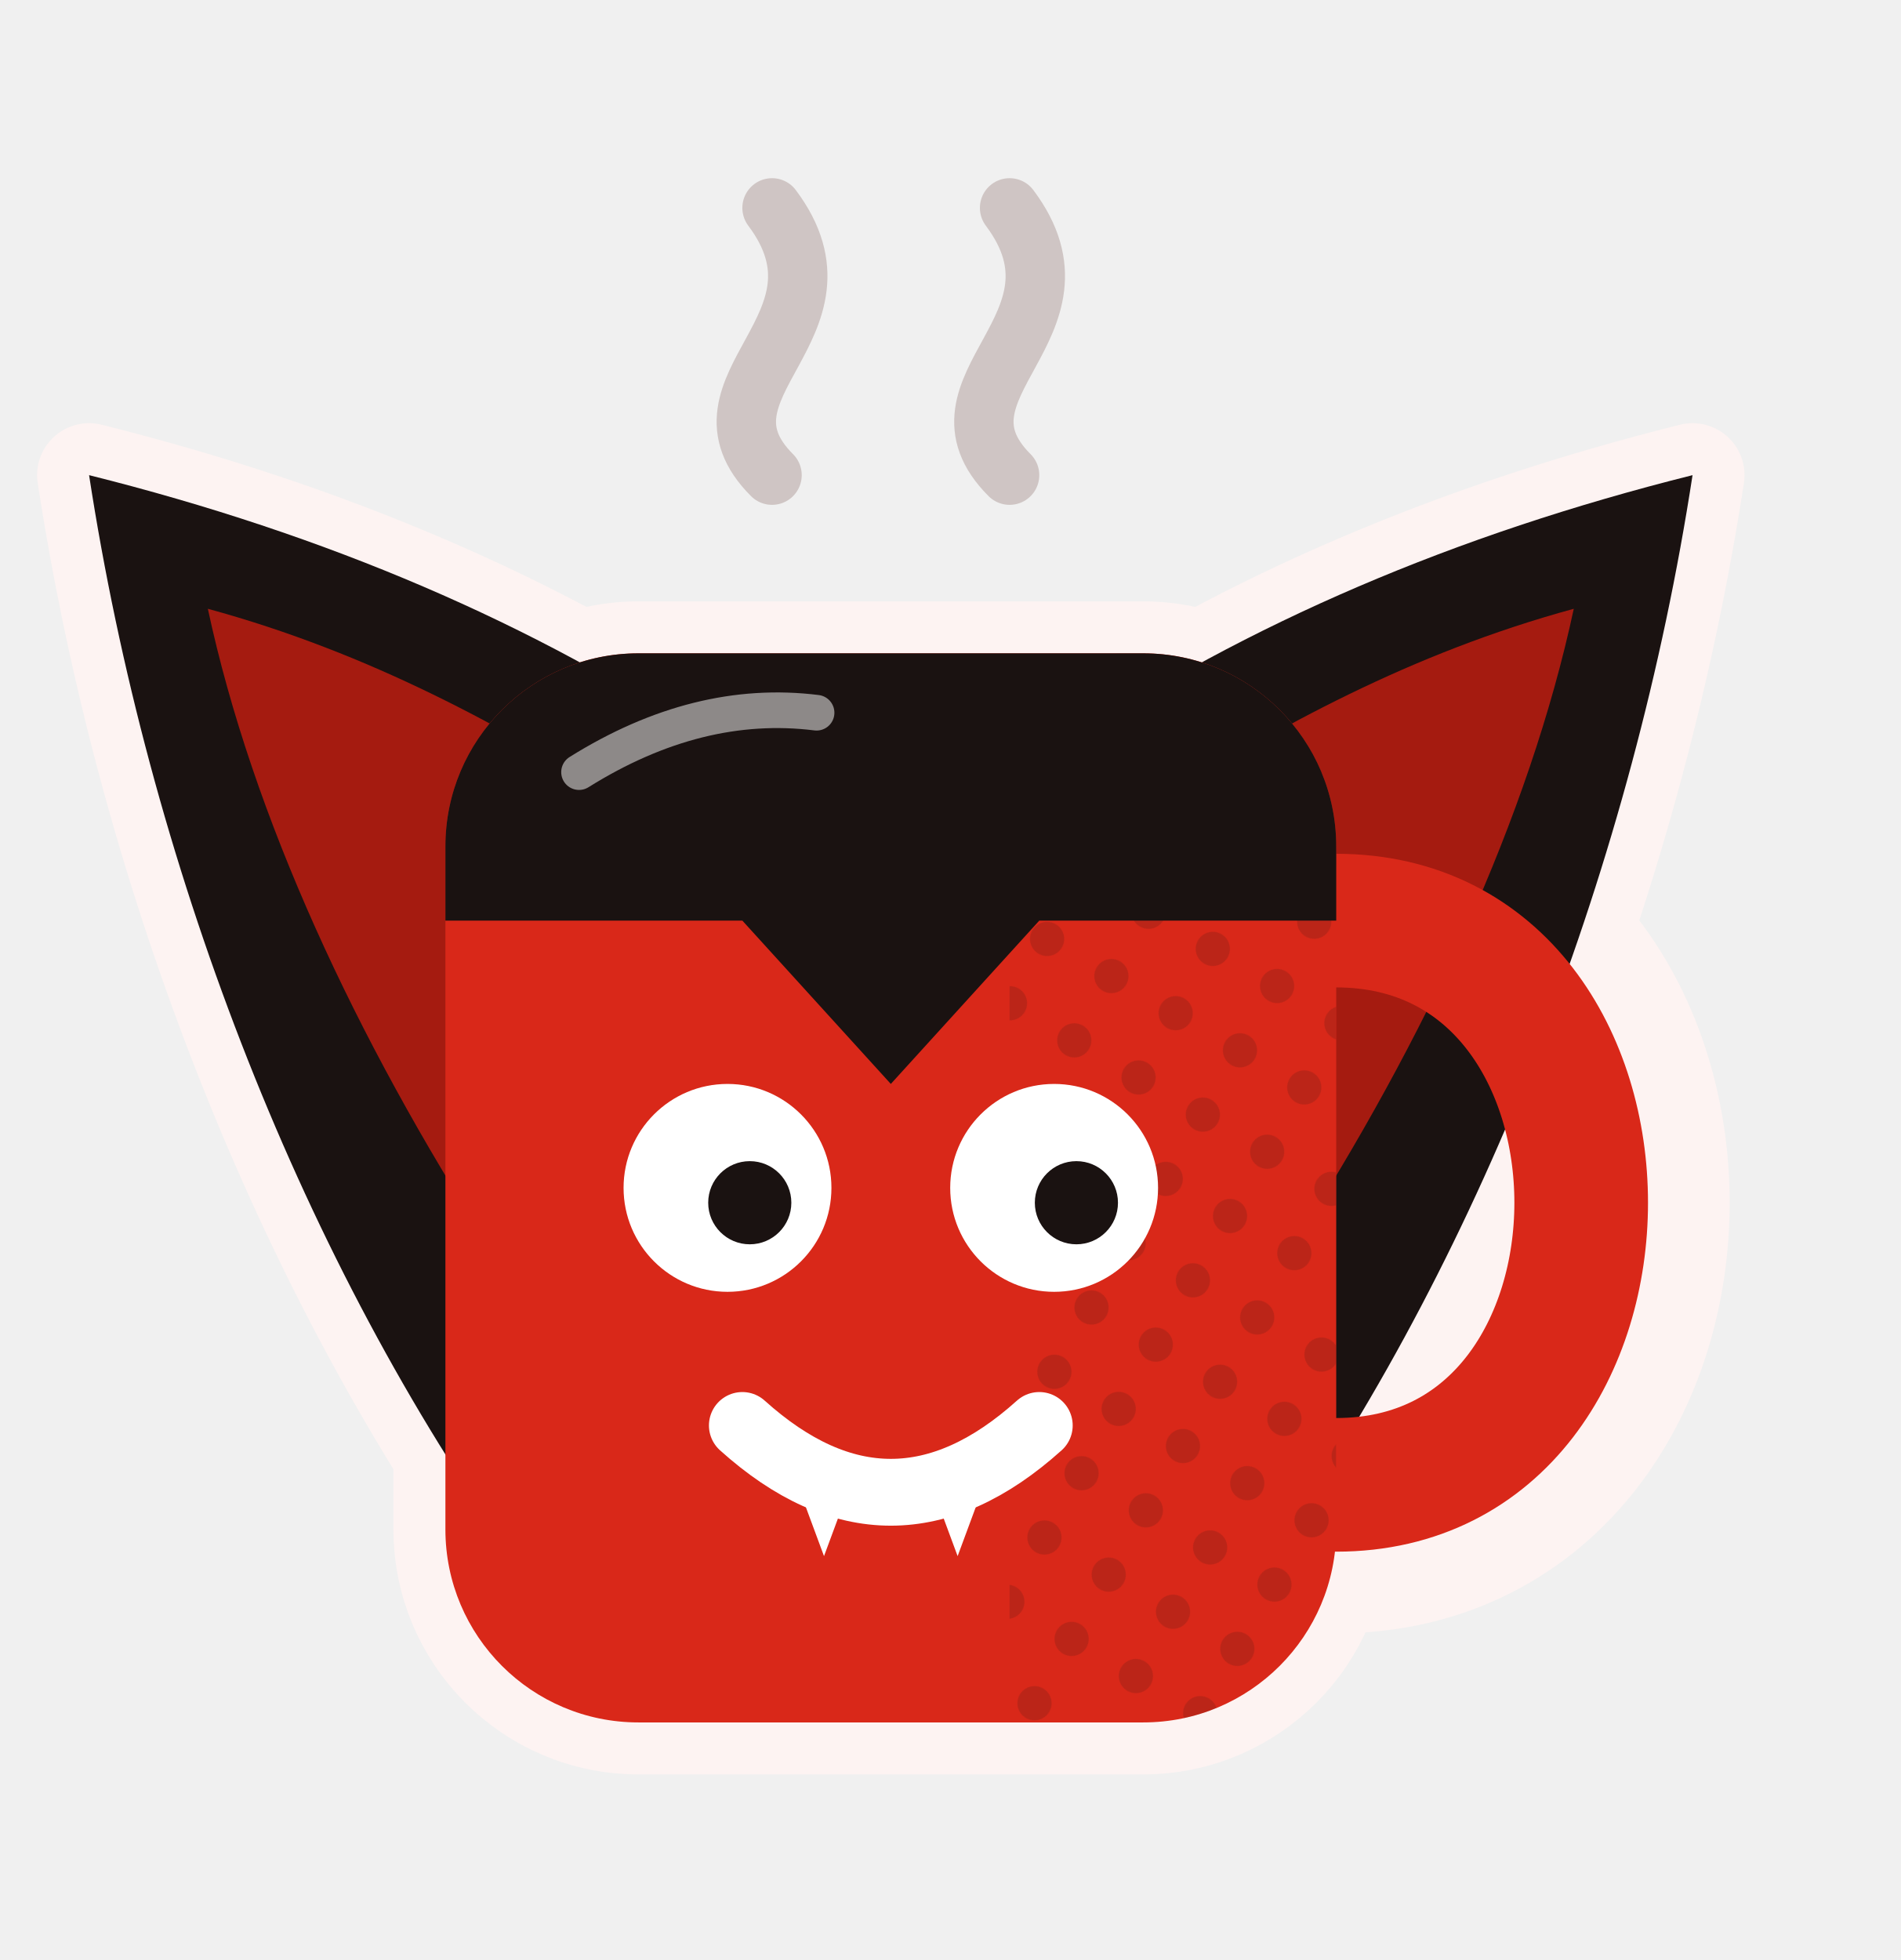
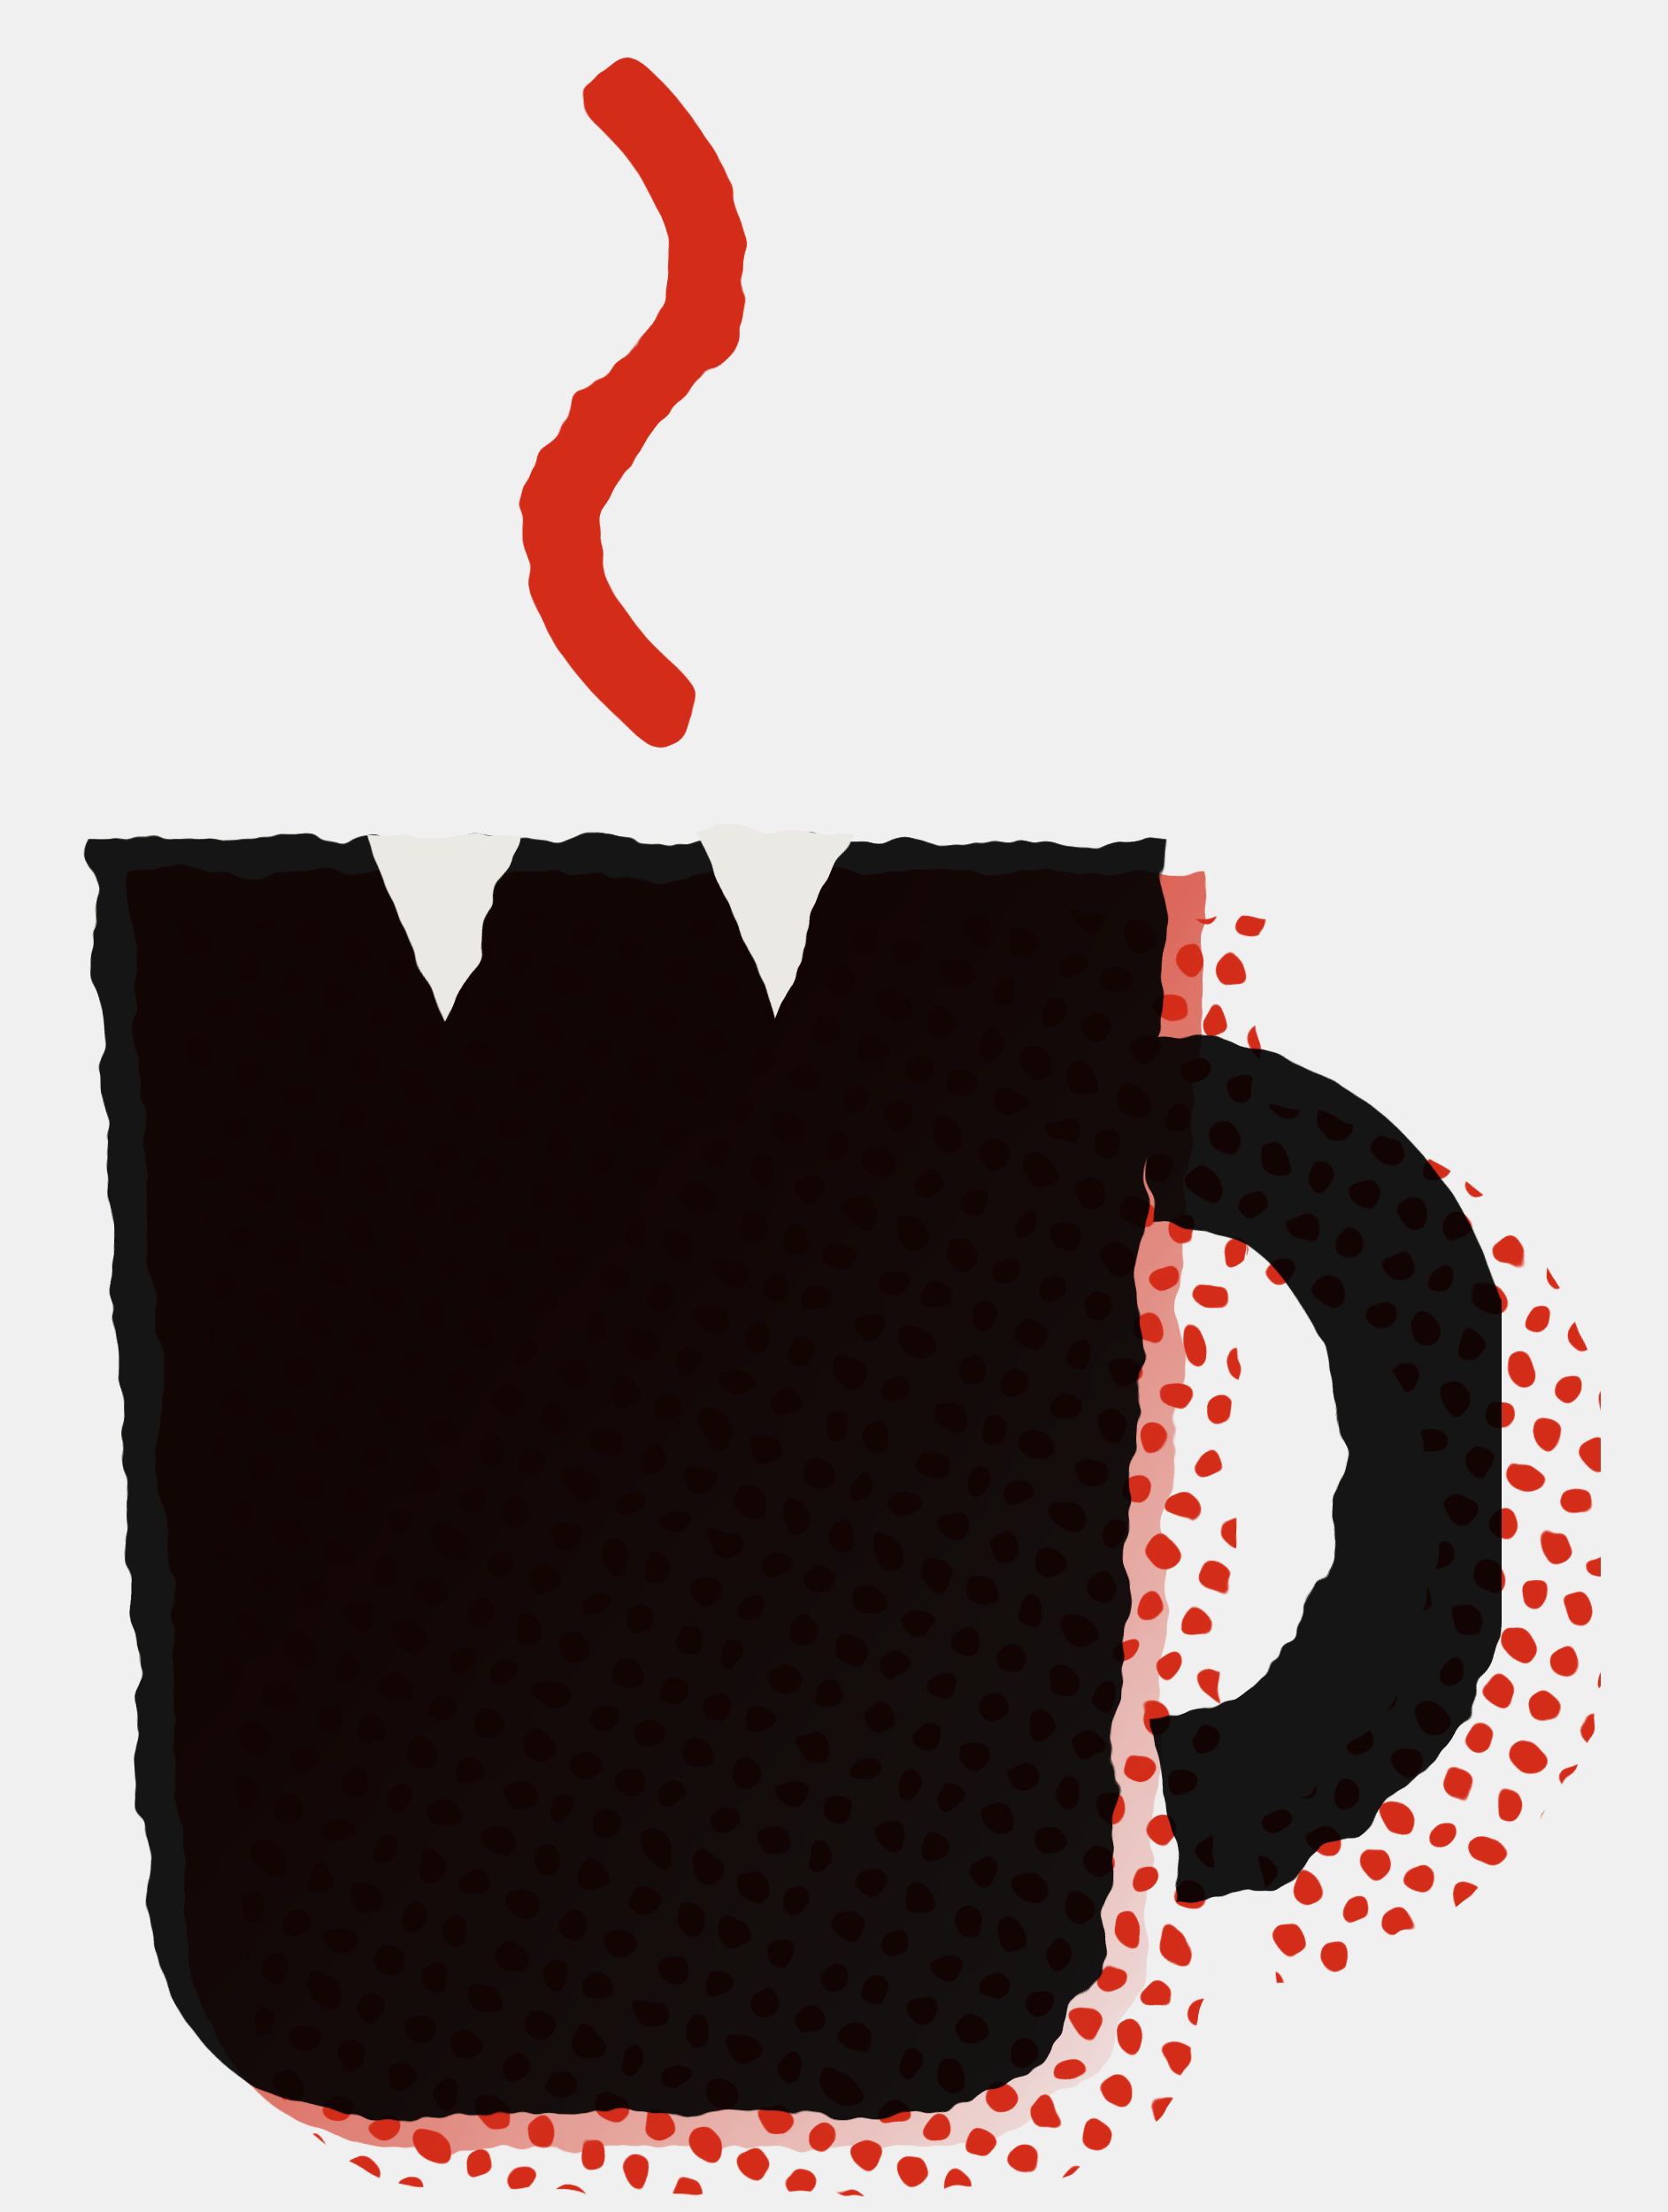
- <svg xmlns="http://www.w3.org/2000/svg" viewBox="-6 0 128 132" width="128" height="132">
+ <svg xmlns="http://www.w3.org/2000/svg" viewBox="290 110 520 690" width="104" height="138">
  <defs>
-     <pattern id="dots" width="5" height="5" patternUnits="userSpaceOnUse" patternTransform="rotate(30)">
-       <circle cx="2.5" cy="2.5" r="1.15" fill="#1a1211" />
+     <filter id="rough" x="-5%" y="-5%" width="110%" height="110%">
+       <feTurbulence type="fractalNoise" baseFrequency=".045" numOctaves="3" seed="9" />
+       <feDisplacementMap in="SourceGraphic" scale="9" />
+     </filter>
+     <filter id="inky" x="-5%" y="-5%" width="110%" height="110%">
+       <feTurbulence type="fractalNoise" baseFrequency=".05" numOctaves="3" seed="3" result="w" />
+       <feDisplacementMap in="SourceGraphic" in2="w" scale="8" result="d" />
+       <feTurbulence type="fractalNoise" baseFrequency="1.4" seed="5" />
+       <feColorMatrix values="0 0 0 0 0  0 0 0 0 0  0 0 0 0 0  0 0 0 -16 14.6" />
+       <feComposite in="d" operator="in" />
+     </filter>
+     <filter id="grain" x="0" y="0" width="100%" height="100%">
+       <feTurbulence type="fractalNoise" baseFrequency=".75" numOctaves="2" seed="7" stitchTiles="stitch" />
+       <feColorMatrix values="0 0 0 0 0  0 0 0 0 0  0 0 0 0 0  0 0 0 .32 -.08" />
+     </filter>
+     <pattern id="dots" width="16" height="16" patternUnits="userSpaceOnUse" patternTransform="rotate(22)">
+       <circle cx="8" cy="8" r="4.6" fill="#e0301c" />
    </pattern>
-     <pattern id="moondots" width="7" height="7" patternUnits="userSpaceOnUse" patternTransform="rotate(20)">
-       <circle cx="3.5" cy="3.5" r="2" fill="#1a1211" />
-     </pattern>
-     <pattern id="tape" width="6" height="6" patternUnits="userSpaceOnUse" patternTransform="rotate(45)">
-       <rect width="6" height="6" fill="#f3c9c3" />
-       <rect width="3" height="6" fill="#f7dad6" />
-     </pattern>
-     <clipPath id="mugbody">
-       <rect x="24" y="44" width="60" height="72" rx="13" />
-     </clipPath>
-     <filter id="grain" x="0" y="0" width="100%" height="100%">
-       <feTurbulence type="fractalNoise" baseFrequency=".85" numOctaves="2" seed="7" stitchTiles="stitch" />
-       <feColorMatrix type="matrix" values="0 0 0 0 .1  0 0 0 0 .07  0 0 0 0 .07  0 0 0 -1.6 1.05" />
-     </filter>
+     <linearGradient id="fade" x1="0" y1="0" x2="1" y2="1">
+       <stop offset=".35" stop-color="#fff" />
+       <stop offset="1" stop-color="#fff" stop-opacity="0" />
+     </linearGradient>
+     <mask id="fademask" maskContentUnits="objectBoundingBox">
+       <rect width="1" height="1" fill="url(#fade)" />
+     </mask>
  </defs>
-   <style>@media (prefers-reduced-motion: no-preference){.rise path{animation:rise 1.6s infinite ease-out}.rise path+path{animation-delay:.8s}}@keyframes rise{0%{opacity:0;transform:translateY(5px)}40%{opacity:1}100%{opacity:0;transform:translateY(-7px)}}</style>
-   <g fill="none" stroke="#b9a9a6" stroke-width="4" stroke-linecap="round" opacity=".6" class="rise">
-     <path d="M46 32c-6-6 6-10 0-18" />
-     <path d="M62 32c-6-6 6-10 0-18" />
+   <style>@media (prefers-reduced-motion: no-preference){.rise{animation:rise 1.8s infinite ease-out}}@keyframes rise{0%{opacity:0;transform:translateY(24px)}40%{opacity:1}100%{opacity:0;transform:translateY(-30px)}}</style>
+   <g style="mix-blend-mode:multiply" filter="url(#rough)">
+     <g transform="translate(30 24)">
+       <path d="M318 372h336l-18 330c-2 40-30 68-70 68H406c-40 0-68-28-70-68z" fill="url(#dots)" />
+       <path d="M648 462c112-6 124 196 6 214" fill="none" stroke="url(#dots)" stroke-width="58" />
+     </g>
+     <path d="M318 372h336l-18 330c-2 40-30 68-70 68H406c-40 0-68-28-70-68z" fill="#e0301c" mask="url(#fademask)" opacity=".9" transform="translate(12 10)" />
+     <g class="rise">
+       <path d="M488 324c-38-34-38-62-6-92s28-66-4-96" fill="none" stroke="#e0301c" stroke-width="24" stroke-linecap="round" transform="translate(6 4)" />
+     </g>
  </g>
-   <g stroke="#fdf3f2" stroke-width="7" stroke-linejoin="round" fill="#fdf3f2">
-     <path d="M28 104C14 84 4 58 0 32c16 4 30 10 42 18L28 104zM80 104c14-20 24-46 28-72-16 4-30 10-42 18l14 54z" />
-     <rect x="24" y="44" width="60" height="72" rx="13" />
-     <path d="M84 62c22 0 22 38 0 38" fill="none" stroke-width="20" />
+   <g filter="url(#inky)" style="mix-blend-mode:multiply">
+     <path d="M318 372h336l-18 330c-2 40-30 68-70 68H406c-40 0-68-28-70-68z" fill="#151312" />
+     <path d="M648 462c112-6 124 196 6 214" fill="none" stroke="#151312" stroke-width="58" />
  </g>
-   <path fill="#1a1211" d="M28 104C14 84 4 58 0 32c16 4 30 10 42 18L28 104zM80 104c14-20 24-46 28-72-16 4-30 10-42 18l14 54z" />
-   <path fill="#a51b10" d="M27 84C18 70 11 55 8 41c11 3 20 8 28 13zM81 84c9-14 16-29 19-43-11 3-20 8-28 13z" />
-   <path d="M84 62c22 0 22 38 0 38" fill="none" stroke="#d92819" stroke-width="9" stroke-linecap="round" />
-   <g clip-path="url(#mugbody)">
-     <rect x="24" y="44" width="60" height="72" rx="13" fill="#d92819" />
-     <rect x="62" y="44" width="22" height="72" fill="url(#dots)" opacity=".16" />
-     <path fill="#1a1211" d="M20 40h68v22H64l-10 11-10-11H20z" />
-     <path d="M33 52q8-5 16-4" fill="none" stroke="#FFFFFF" stroke-width="2.4" stroke-linecap="round" opacity=".5" />
-   </g>
-   <circle cx="43" cy="80" r="7" fill="#FFFFFF" />
-   <circle cx="65" cy="80" r="7" fill="#FFFFFF" />
-   <circle cx="44.5" cy="81" r="2.8" fill="#1a1211" />
-   <circle cx="66.5" cy="81" r="2.8" fill="#1a1211" />
-   <path d="M44 96q10 9 20 0" fill="none" stroke="#FFFFFF" stroke-width="4.5" stroke-linecap="round" />
-   <path fill="#FFFFFF" d="M47.5 99.4h4l-2 5.4zM56.5 99.4h4l-2 5.4z" />
+   <path d="M404 370l24 58 24-58zM508 370l24 58 24-58z" fill="#ebe9e4" filter="url(#rough)" />
</svg>
